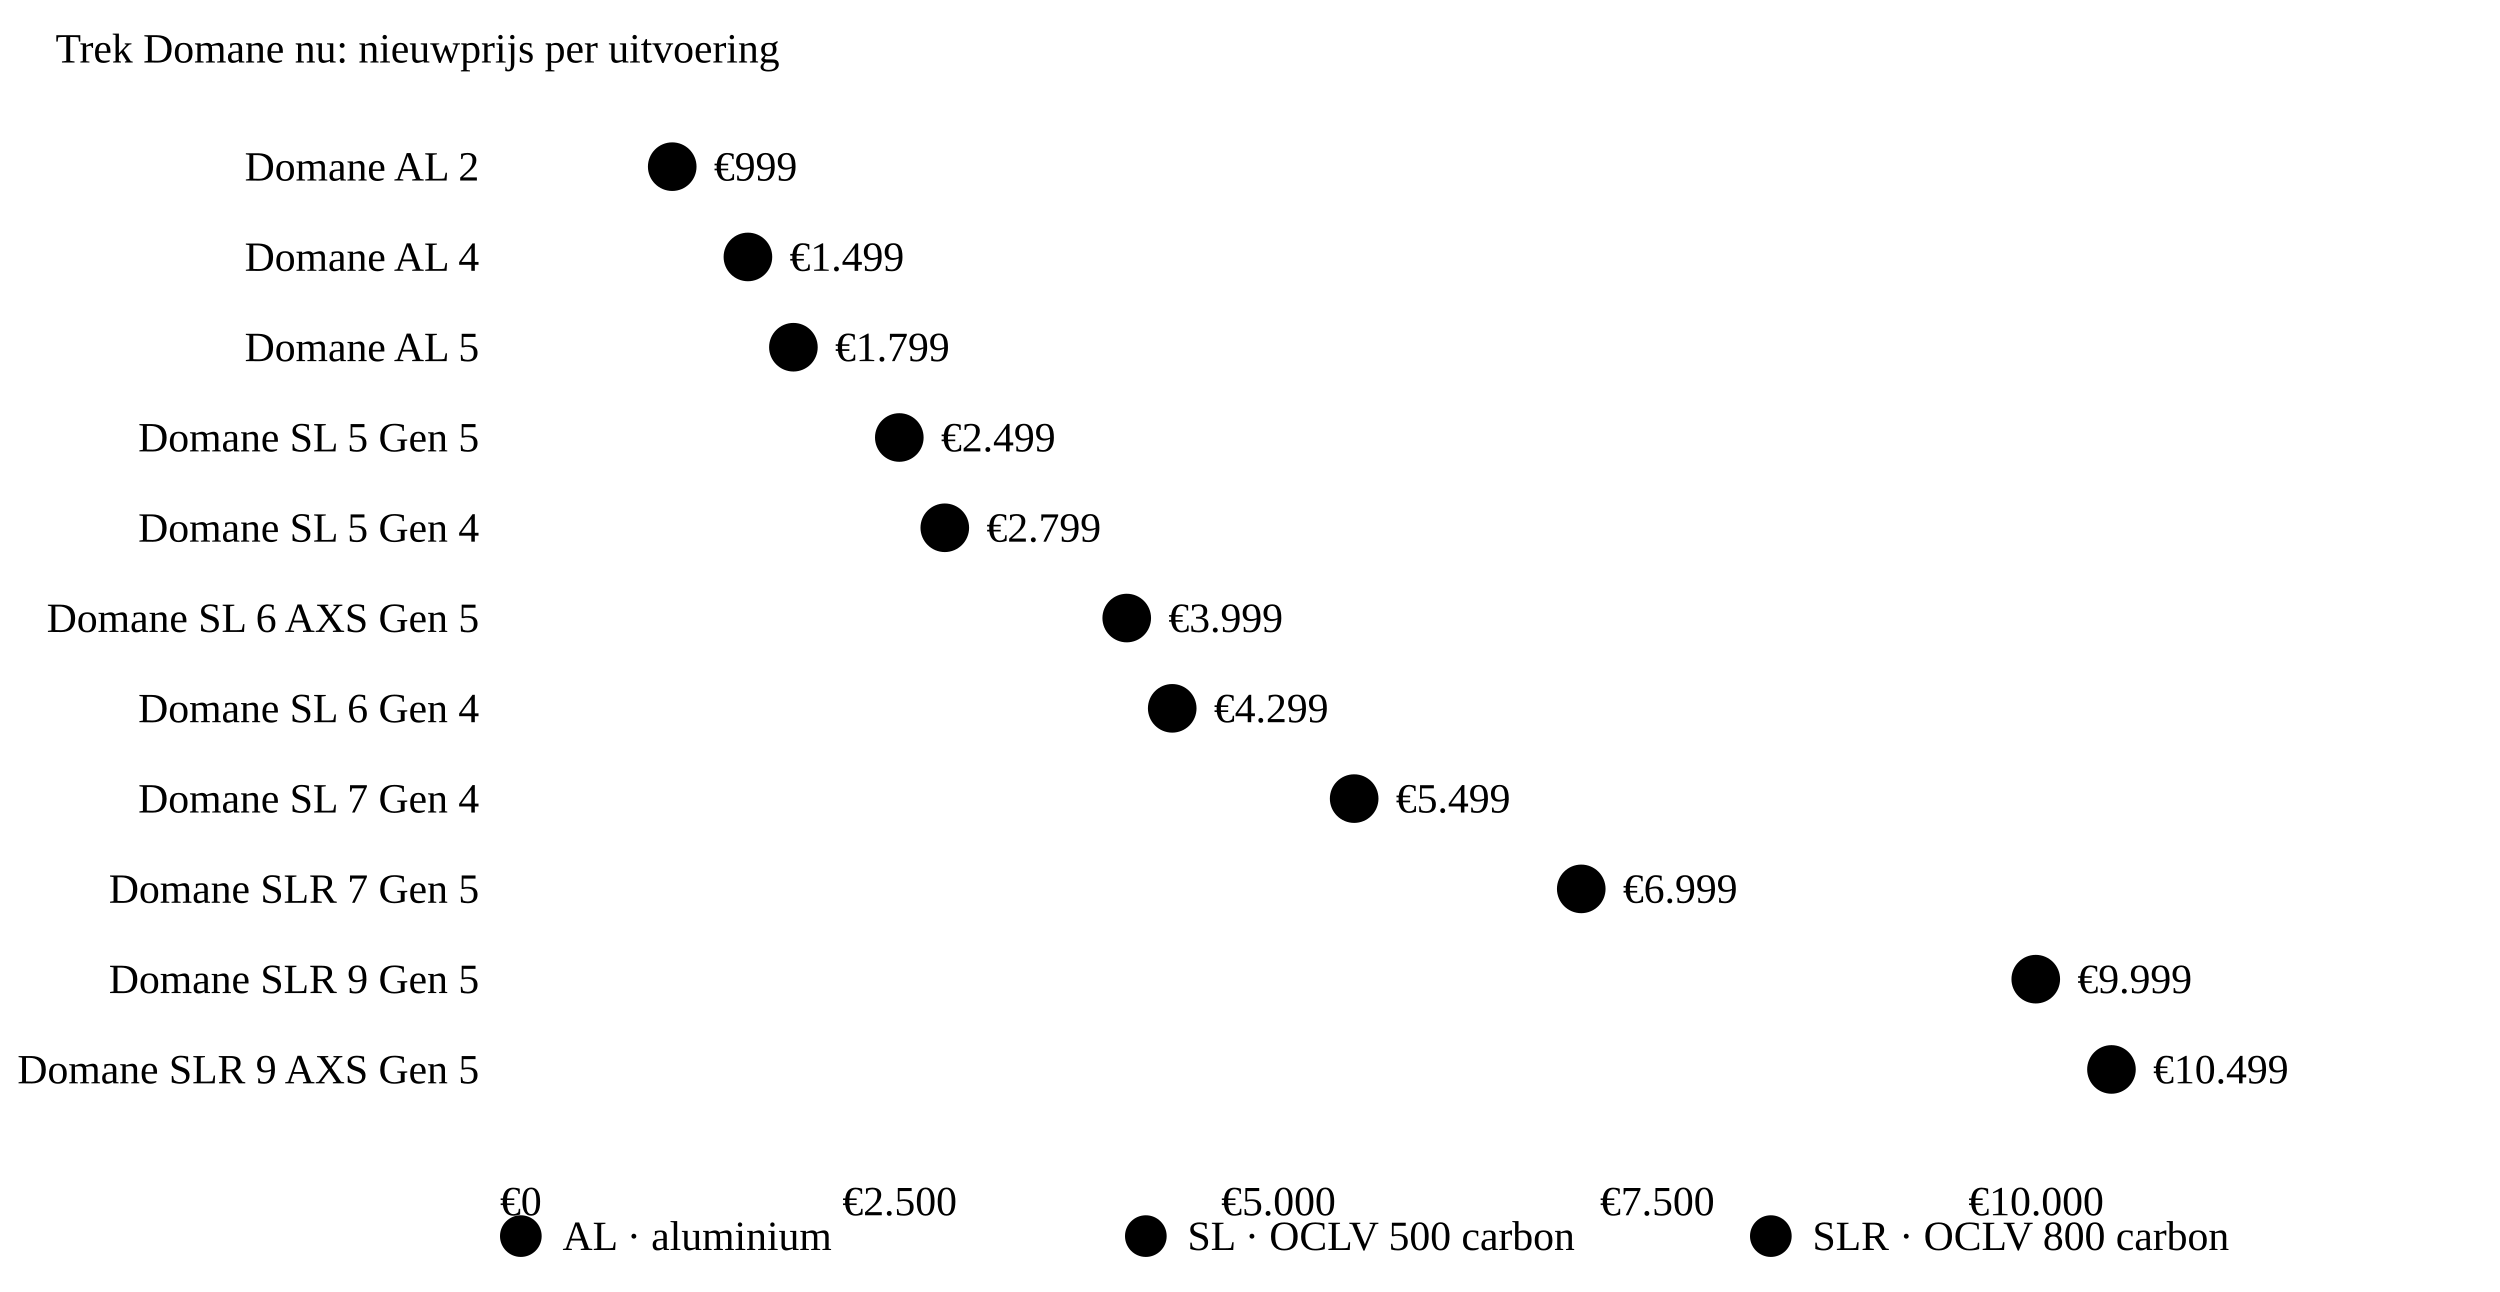
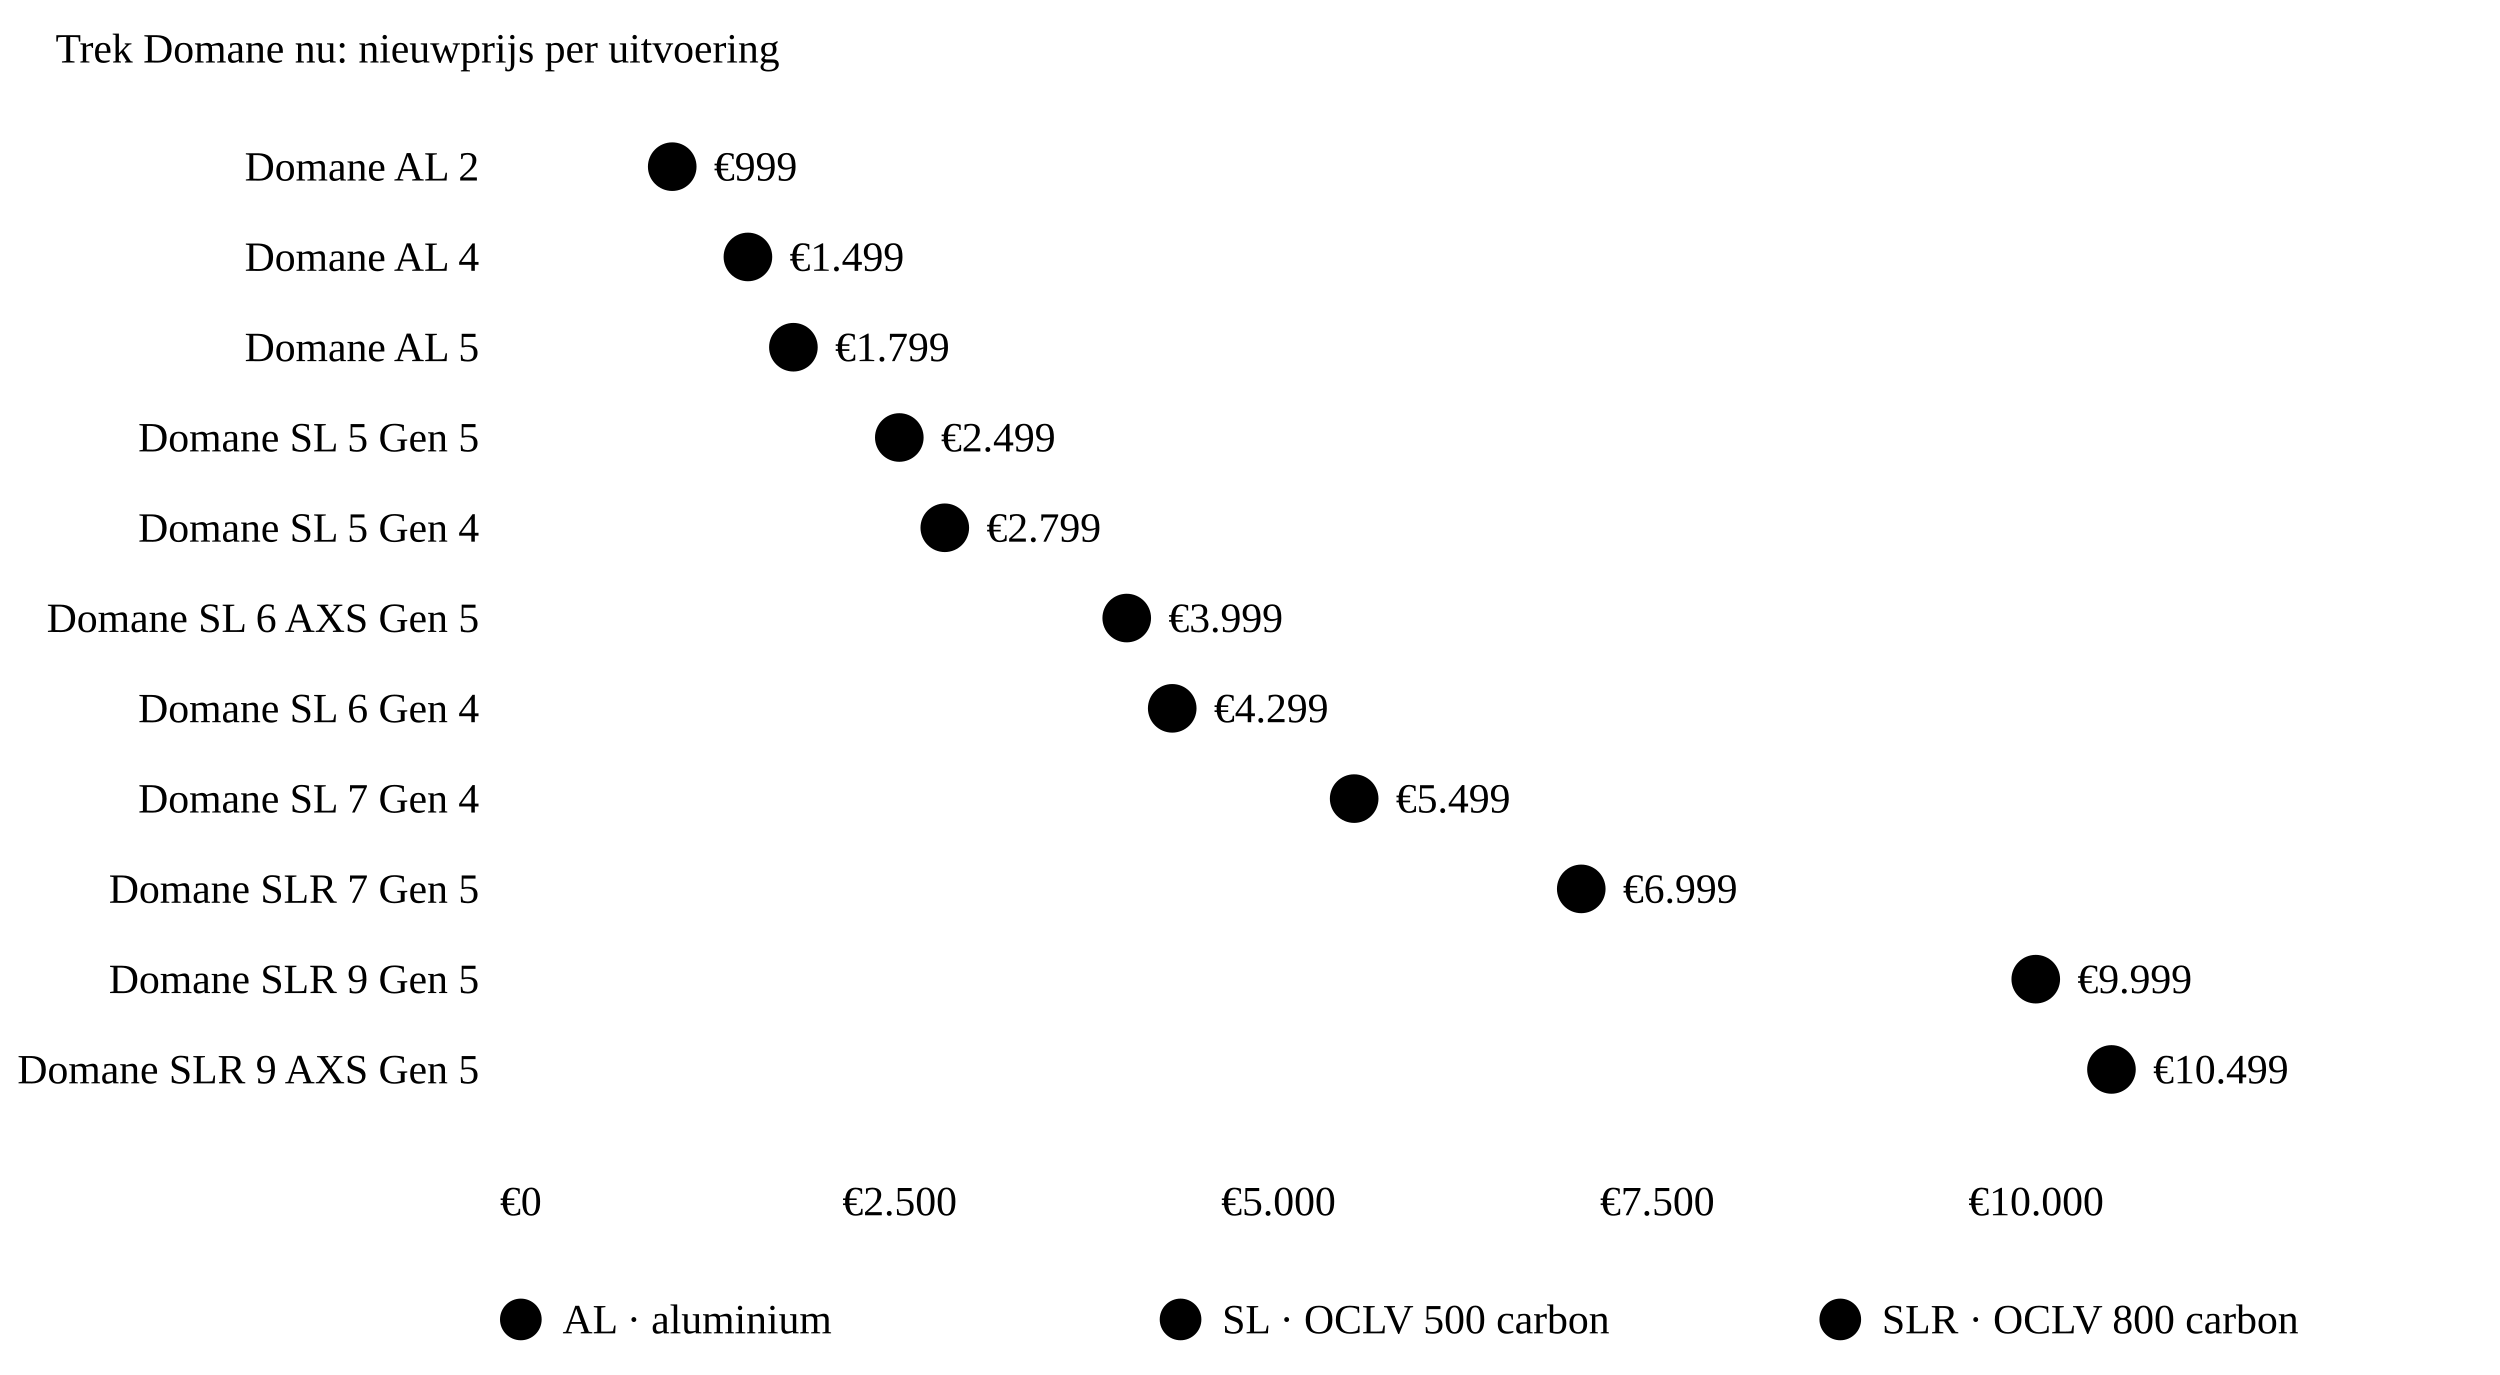
- <svg xmlns="http://www.w3.org/2000/svg" viewBox="0 0 720 372" role="img" aria-label="Trek Domane">
+ <svg xmlns="http://www.w3.org/2000/svg" viewBox="0 0 720 396" role="img" aria-label="Trek Domane">
  <text x="16.0" y="18.0" class="cap" text-anchor="start">Trek Domane nu: nieuwprijs per uitvoering</text>
  <line x1="150.0" y1="30" x2="150.0" y2="332" class="grid" />
  <text x="150.0" y="350.0" class="tick" text-anchor="middle">€0</text>
  <line x1="259.1" y1="30" x2="259.1" y2="332" class="grid" />
  <text x="259.1" y="350.0" class="tick" text-anchor="middle">€2.500</text>
  <line x1="368.2" y1="30" x2="368.2" y2="332" class="grid" />
  <text x="368.2" y="350.0" class="tick" text-anchor="middle">€5.000</text>
  <line x1="477.3" y1="30" x2="477.3" y2="332" class="grid" />
  <text x="477.3" y="350.0" class="tick" text-anchor="middle">€7.500</text>
  <line x1="586.4" y1="30" x2="586.4" y2="332" class="grid" />
  <text x="586.4" y="350.0" class="tick" text-anchor="middle">€10.000</text>
  <text x="138.0" y="52.0" class="lbl" text-anchor="end">Domane AL 2</text>
  <line x1="150" y1="48" x2="193.6" y2="48" class="stem" />
  <circle cx="193.6" cy="48" r="7" class="frame al" />
  <text x="205.6" y="52.0" class="val" text-anchor="start">€999</text>
  <text x="138.0" y="78.0" class="lbl" text-anchor="end">Domane AL 4</text>
  <line x1="150" y1="74" x2="215.4" y2="74" class="stem" />
  <circle cx="215.4" cy="74" r="7" class="frame al" />
  <text x="227.4" y="78.0" class="val" text-anchor="start">€1.499</text>
  <text x="138.0" y="104.0" class="lbl" text-anchor="end">Domane AL 5</text>
  <line x1="150" y1="100" x2="228.5" y2="100" class="stem" />
  <circle cx="228.5" cy="100" r="7" class="frame al" />
  <text x="240.5" y="104.0" class="val" text-anchor="start">€1.799</text>
  <text x="138.0" y="130.0" class="lbl" text-anchor="end">Domane SL 5 Gen 5</text>
  <line x1="150" y1="126" x2="259.0" y2="126" class="stem" />
  <circle cx="259.0" cy="126" r="7" class="frame sl" />
  <text x="271.0" y="130.0" class="val" text-anchor="start">€2.499</text>
  <text x="138.0" y="156.0" class="lbl" text-anchor="end">Domane SL 5 Gen 4</text>
  <line x1="150" y1="152" x2="272.1" y2="152" class="stem" />
  <circle cx="272.1" cy="152" r="7" class="frame sl" />
  <text x="284.1" y="156.0" class="val" text-anchor="start">€2.799</text>
  <text x="138.0" y="182.0" class="lbl" text-anchor="end">Domane SL 6 AXS Gen 5</text>
  <line x1="150" y1="178" x2="324.5" y2="178" class="stem" />
  <circle cx="324.5" cy="178" r="7" class="frame sl" />
  <text x="336.5" y="182.0" class="val" text-anchor="start">€3.999</text>
  <text x="138.0" y="208.0" class="lbl" text-anchor="end">Domane SL 6 Gen 4</text>
  <line x1="150" y1="204" x2="337.6" y2="204" class="stem" />
  <circle cx="337.6" cy="204" r="7" class="frame sl" />
  <text x="349.6" y="208.0" class="val" text-anchor="start">€4.299</text>
  <text x="138.0" y="234.0" class="lbl" text-anchor="end">Domane SL 7 Gen 4</text>
  <line x1="150" y1="230" x2="390.0" y2="230" class="stem" />
  <circle cx="390.0" cy="230" r="7" class="frame sl" />
  <text x="402.0" y="234.0" class="val" text-anchor="start">€5.499</text>
  <text x="138.0" y="260.0" class="lbl" text-anchor="end">Domane SLR 7 Gen 5</text>
  <line x1="150" y1="256" x2="455.4" y2="256" class="stem" />
  <circle cx="455.4" cy="256" r="7" class="frame slr" />
  <text x="467.4" y="260.0" class="val" text-anchor="start">€6.999</text>
  <text x="138.0" y="286.0" class="lbl" text-anchor="end">Domane SLR 9 Gen 5</text>
  <line x1="150" y1="282" x2="586.3" y2="282" class="stem" />
  <circle cx="586.3" cy="282" r="7" class="frame slr" />
  <text x="598.3" y="286.0" class="val" text-anchor="start">€9.999</text>
  <text x="138.0" y="312.0" class="lbl" text-anchor="end">Domane SLR 9 AXS Gen 5</text>
  <line x1="150" y1="308" x2="608.1" y2="308" class="stem" />
  <circle cx="608.1" cy="308" r="7" class="frame slr" />
  <text x="620.1" y="312.0" class="val" text-anchor="start">€10.499</text>
-   <circle cx="150" cy="356" r="6" class="frame al" />
-   <text x="162.0" y="360.0" class="tick" text-anchor="start">AL · aluminium</text>
-   <circle cx="330" cy="356" r="6" class="frame sl" />
-   <text x="342.0" y="360.0" class="tick" text-anchor="start">SL · OCLV 500 carbon</text>
-   <circle cx="510" cy="356" r="6" class="frame slr" />
-   <text x="522.0" y="360.0" class="tick" text-anchor="start">SLR · OCLV 800 carbon</text>
+   <circle cx="150" cy="380" r="6" class="frame al" />
+   <text x="162.0" y="384.0" class="tick" text-anchor="start">AL · aluminium</text>
+   <circle cx="340" cy="380" r="6" class="frame sl" />
+   <text x="352.0" y="384.0" class="tick" text-anchor="start">SL · OCLV 500 carbon</text>
+   <circle cx="530" cy="380" r="6" class="frame slr" />
+   <text x="542.0" y="384.0" class="tick" text-anchor="start">SLR · OCLV 800 carbon</text>
</svg>
